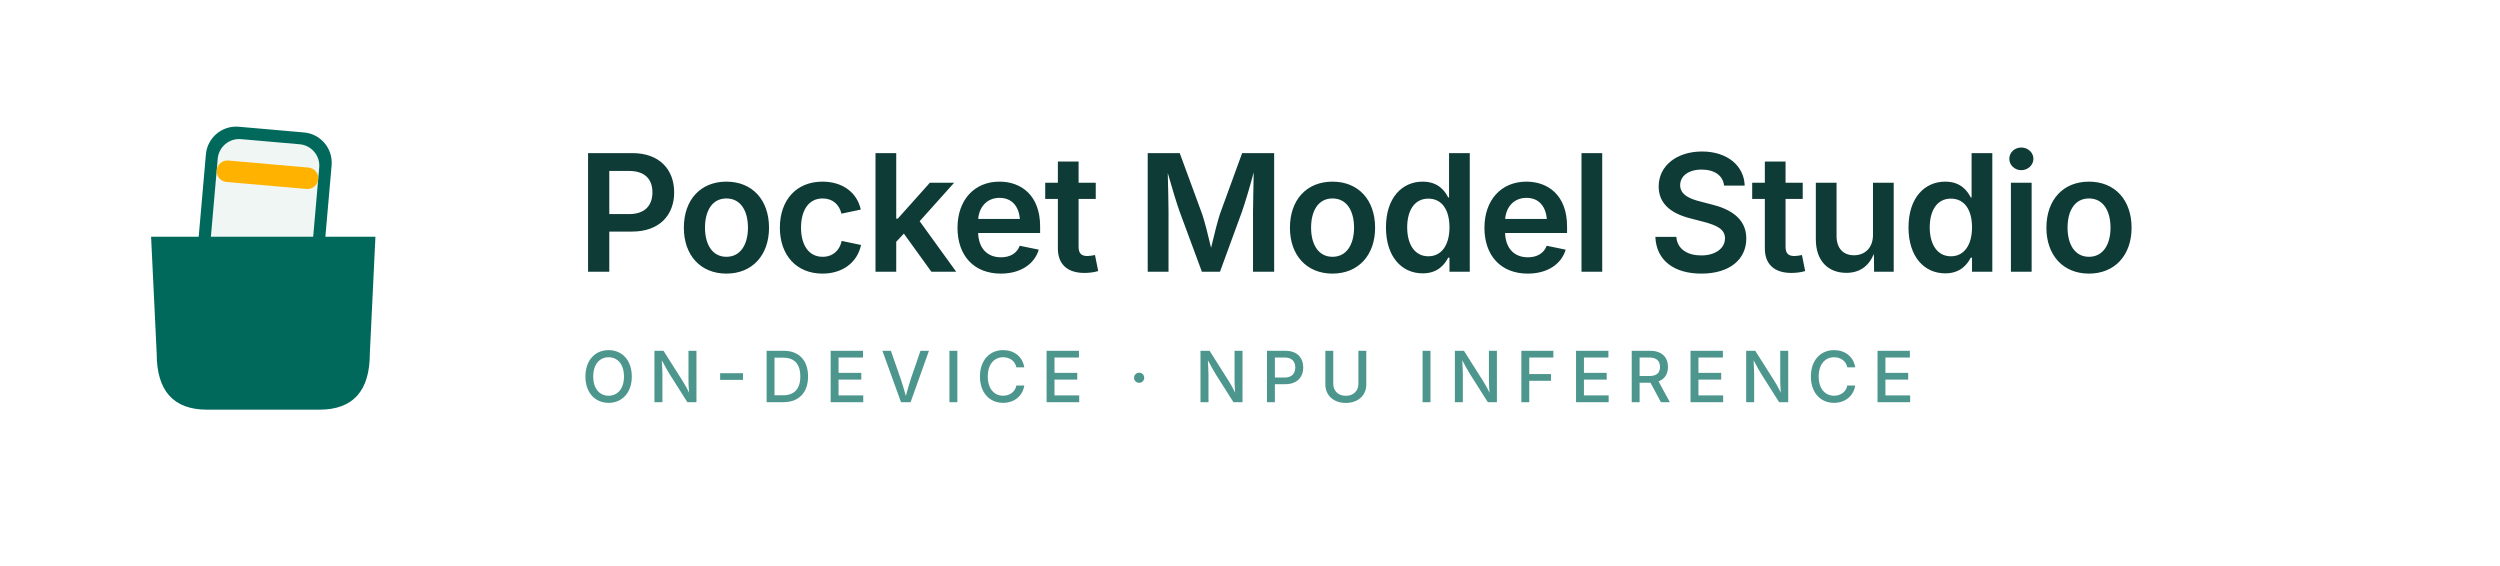
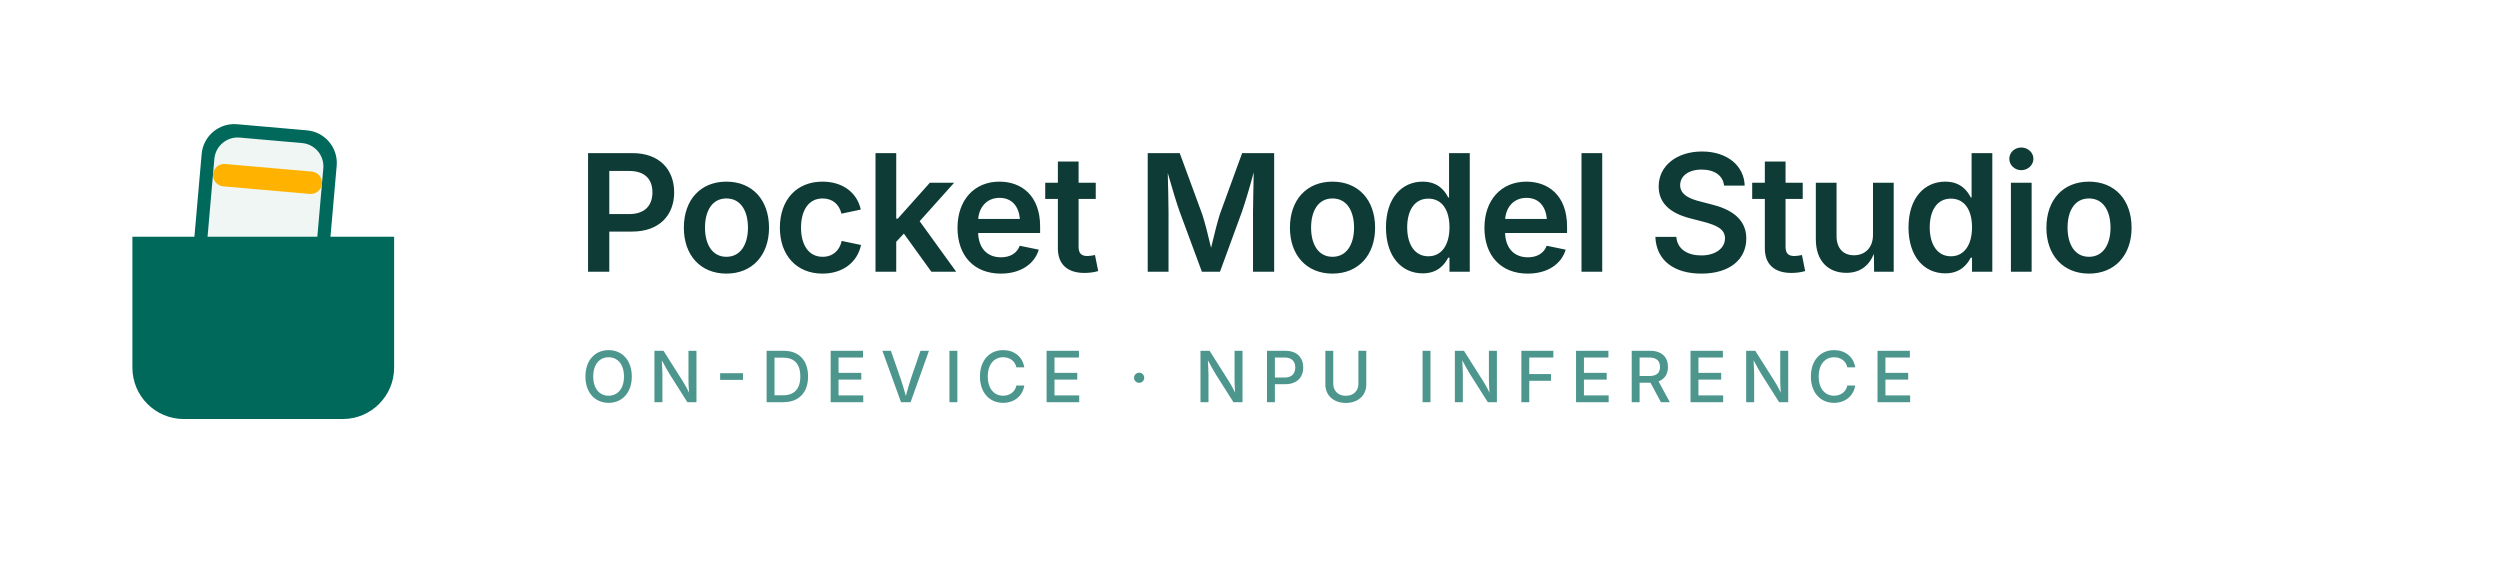
<svg xmlns="http://www.w3.org/2000/svg" viewBox="0 0 460 104" width="920" height="208" role="img" aria-label="Pocket Model Studio">
  <g transform="translate(2 4) scale(0.86)">
-     <g transform="rotate(5 54 43)">
-       <path d="M47,23 H61 A6.5,6.5 0 0 1 67.5,29.5 V56.5 A6.5,6.5 0 0 1 61,63 H47 A6.5,6.5 0 0 1 40.5,56.5 V29.5 A6.5,6.5 0 0 1 47,23 Z" fill="#00695C" />
-       <path d="M47.7,25.6 H60.3 A4.6,4.6 0 0 1 64.9,30.2 V55.8 A4.6,4.6 0 0 1 60.3,60.4 H47.7 A4.6,4.6 0 0 1 43.1,55.8 V30.2 A4.6,4.6 0 0 1 47.7,25.6 Z" fill="#EFF6F3" />
-       <path d="M45.4,30.4 H62.6 A2.3,2.3 0 0 1 64.9,32.7 V32.7 A2.3,2.3 0 0 1 62.6,35 H45.4 A2.3,2.3 0 0 1 43.1,32.7 V32.7 A2.3,2.3 0 0 1 45.4,30.4 Z" fill="#FFB300" />
+     <g transform="rotate(5 54 44)">
+       <path d="M46.5,22.5 H61.5 A7,7 0 0 1 68.5,29.5 V56.5 A7,7 0 0 1 61.5,63.5 H46.5 A7,7 0 0 1 39.5,56.5 V29.5 A7,7 0 0 1 46.5,22.5 Z" fill="#00695C" />
+       <path d="M47.3,25.3 H60.7 A5,5 0 0 1 65.7,30.3 V55.7 A5,5 0 0 1 60.7,60.7 H47.3 A5,5 0 0 1 42.3,55.7 V30.3 A5,5 0 0 1 47.3,25.3 Z" fill="#EFF6F3" />
+       <path d="M44.7,31.2 H63.3 A2.4,2.4 0 0 1 65.7,33.6 V33.6 A2.4,2.4 0 0 1 63.3,36 H44.7 A2.4,2.4 0 0 1 42.3,33.6 V33.6 A2.4,2.4 0 0 1 44.7,31.2 Z" fill="#FFB300" />
    </g>
-     <path d="M30,46 H78 L76.8,71 Q76.8,83 66,83 H42 Q31.2,83 31.2,71 Z" fill="#00695C" />
+     <path d="M26,46 H82 V74 A11,11 0 0 1 71,85 H37 A11,11 0 0 1 26,74 Z" fill="#00695C" />
  </g>
  <text x="106" y="50" font-family="Segoe UI Semibold, Segoe UI, Inter, Helvetica Neue, Arial, sans-serif" font-size="30" font-weight="600" letter-spacing="-0.6" fill="#0E3B36">Pocket Model Studio</text>
  <text x="107" y="74" font-family="Segoe UI, Inter, Helvetica Neue, Arial, sans-serif" font-size="13" font-weight="500" letter-spacing="2.4" fill="#00695C" opacity="0.7">ON-DEVICE · NPU INFERENCE</text>
</svg>
